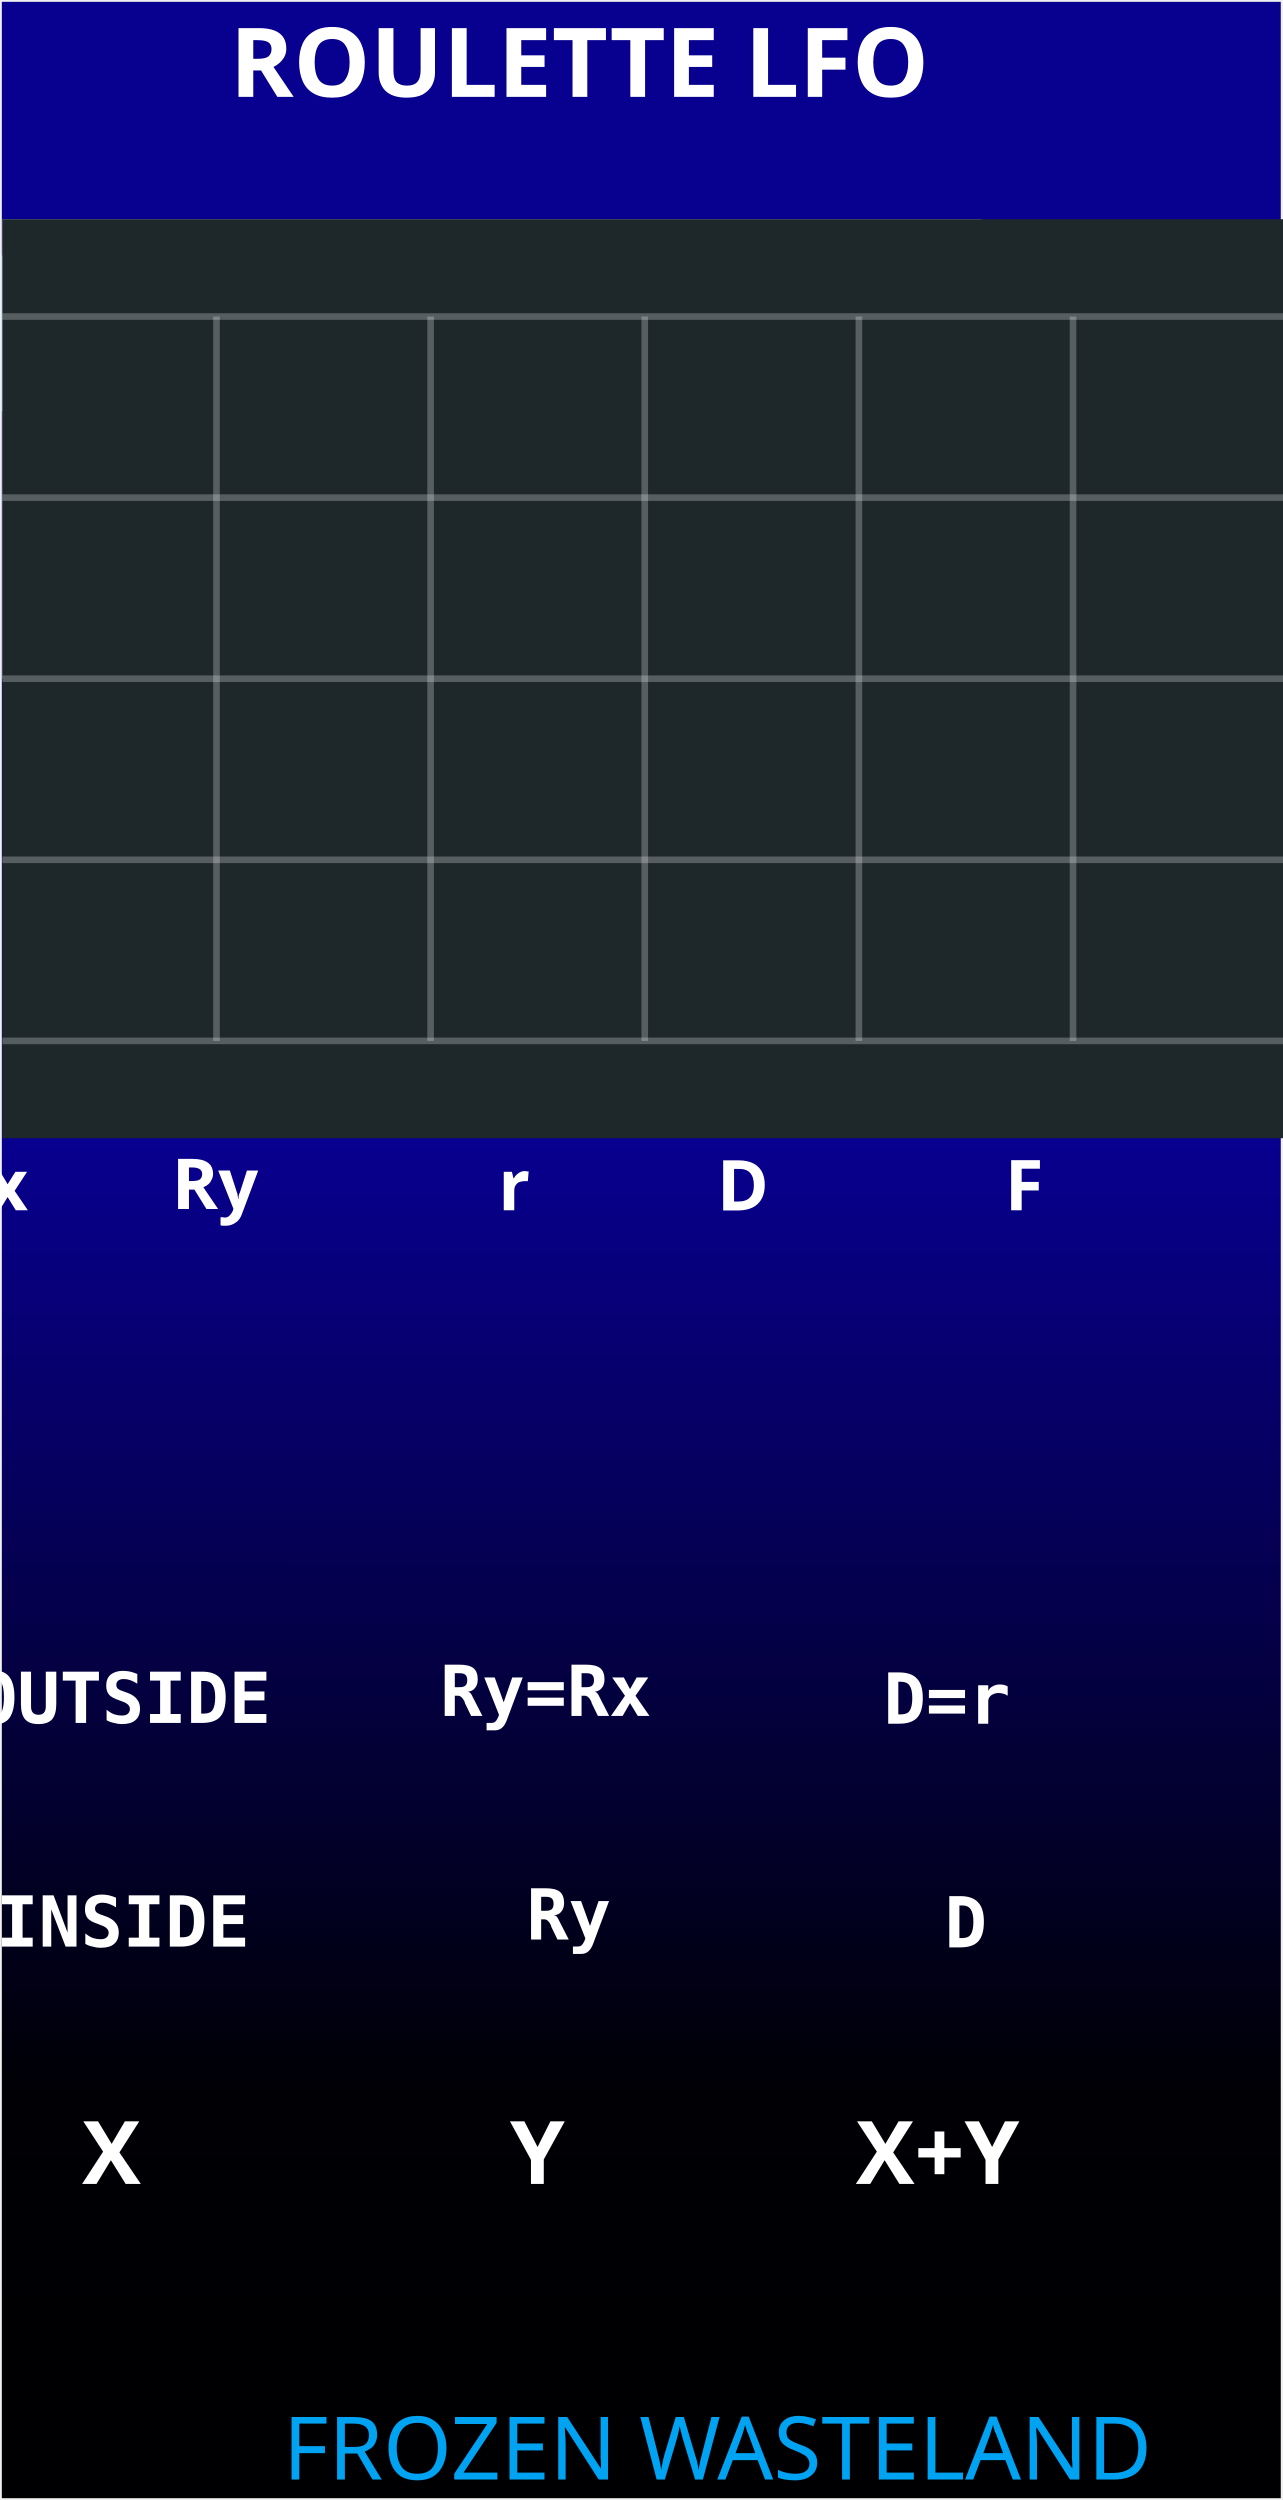
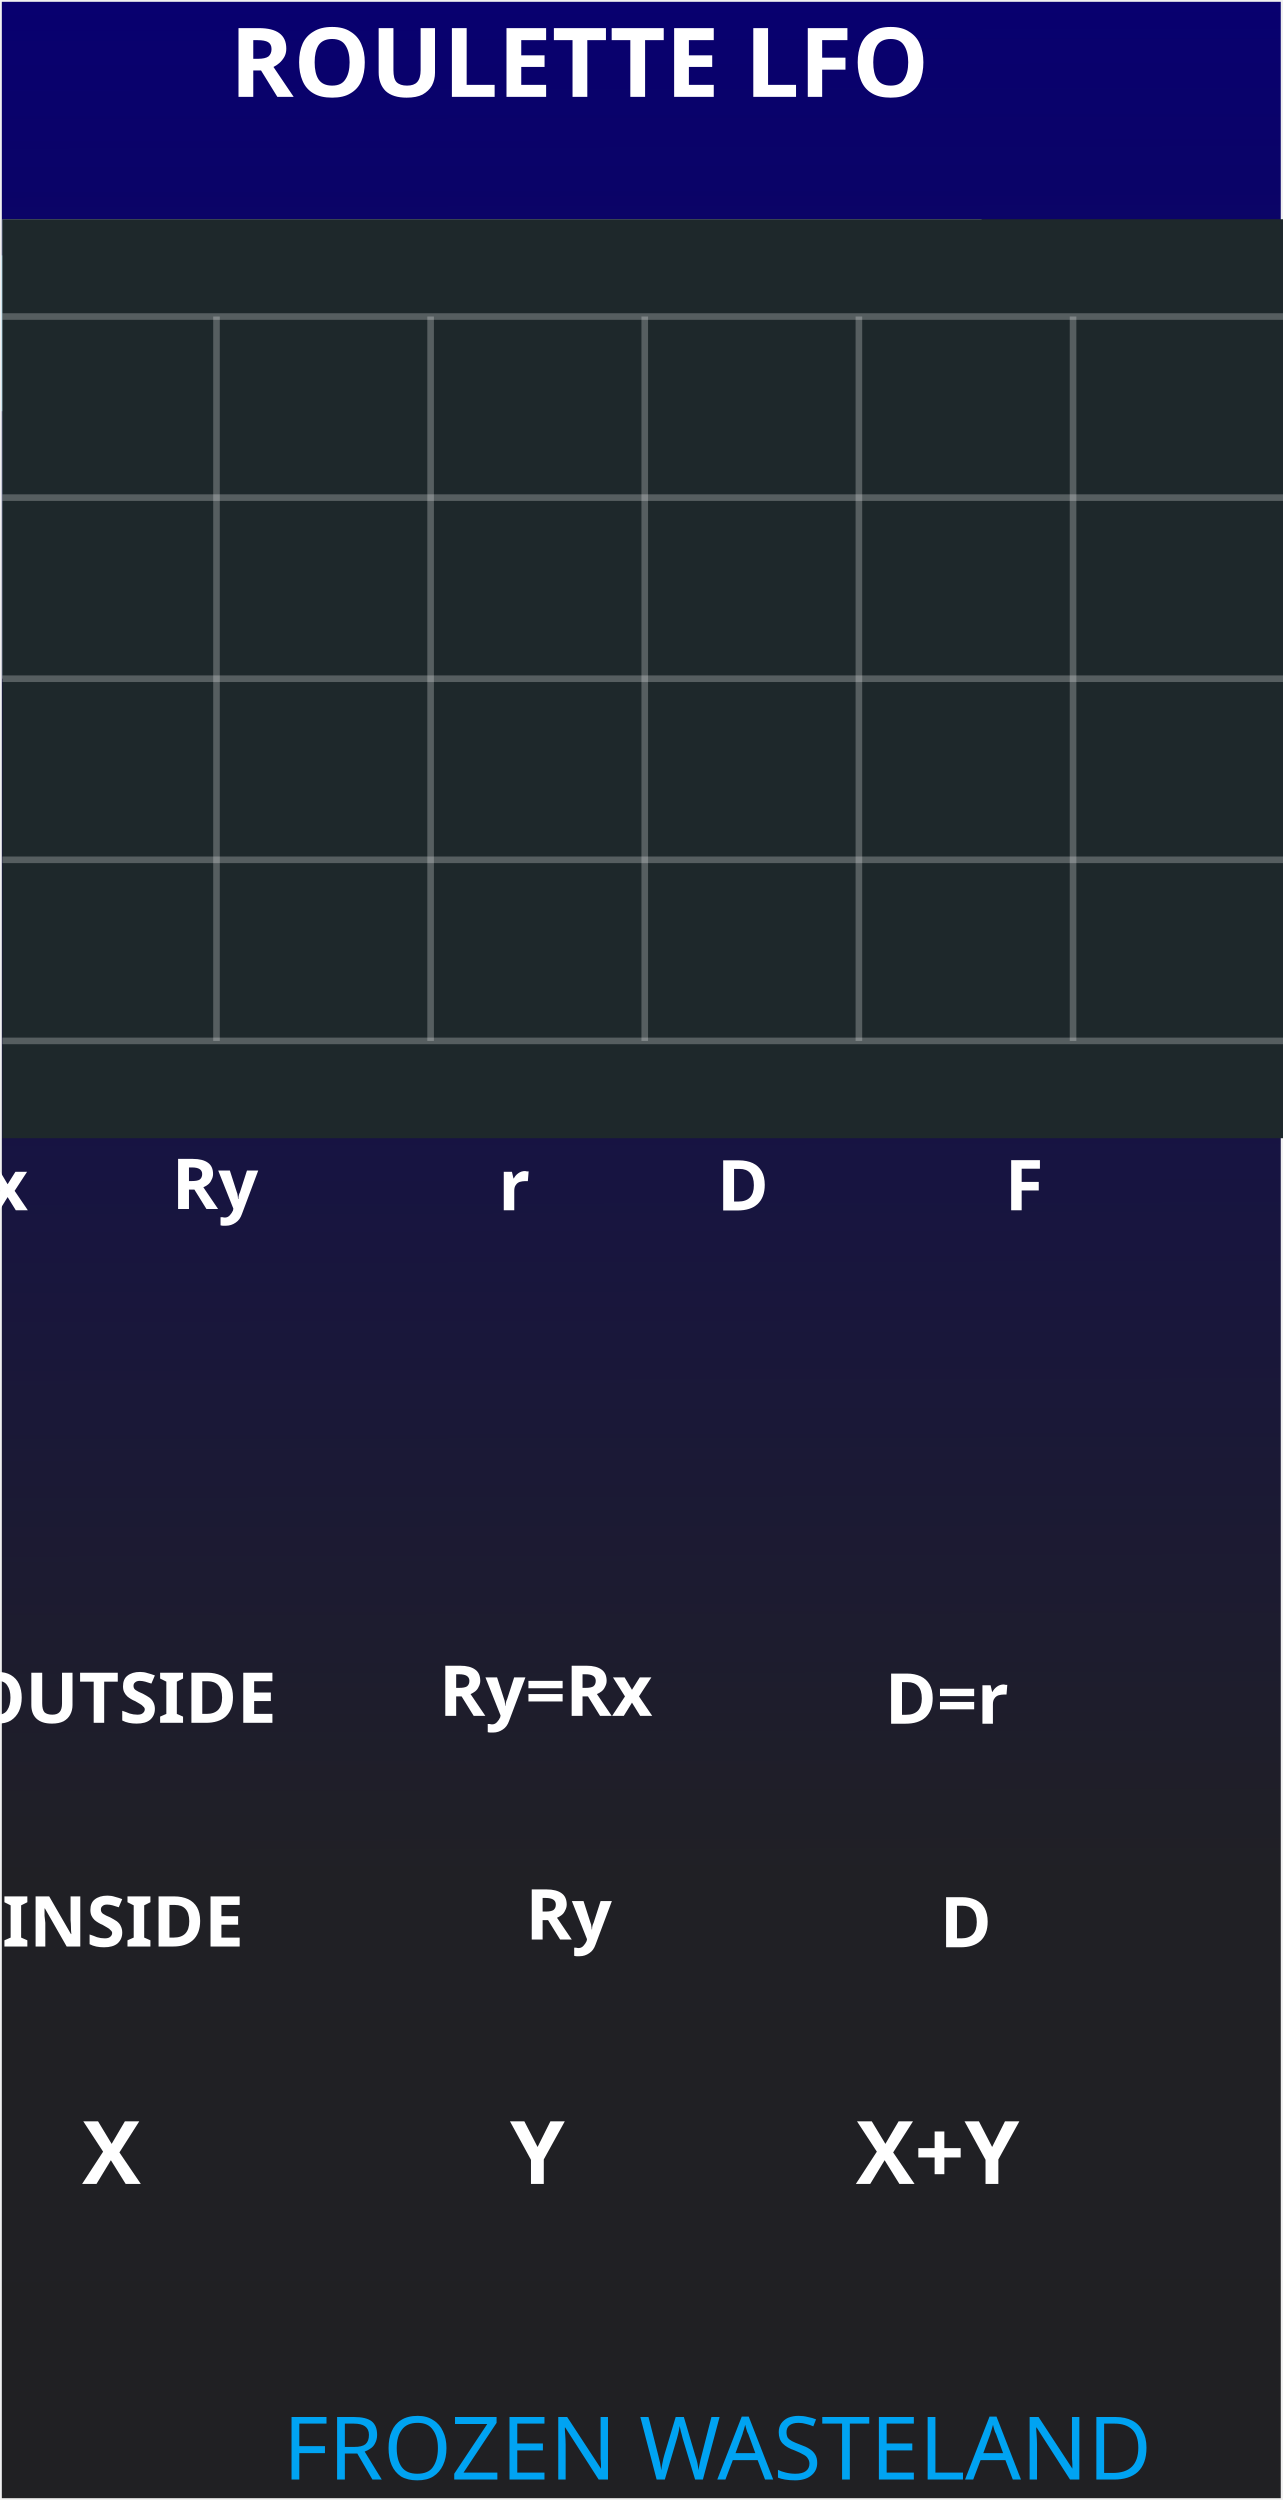
<svg xmlns="http://www.w3.org/2000/svg" xmlns:xlink="http://www.w3.org/1999/xlink" width="195" height="380" viewBox="0 0 51.594 100.542" version="1.1" id="svg11003">
  <defs id="defs10997">
    <linearGradient id="linearGradient4682">
-       <stop style="stop-color:#000002;stop-opacity:1;" offset="0" id="stop3387" />
-       <stop style="stop-color:#000005;stop-opacity:1;" offset=".3" id="stop3388" />
-       <stop style="stop-color:#08008f;stop-opacity:1;" offset="1" id="stop3389" />
+       <stop style="stop-color:#202022;stop-opacity:1;" offset="0" id="stop3387" />
+       <stop style="stop-color:#202025;stop-opacity:1;" offset=".3" id="stop3388" />
+       <stop style="stop-color:#08006f;stop-opacity:1;" offset="1" id="stop3389" />
    </linearGradient>
-     <linearGradient xlink:href="#linearGradient4682" id="linearGradient4684" x1="35.22" y1="150.858" x2="35.24" y2="96.164" gradientUnits="userSpaceOnUse" />
+     <linearGradient xlink:href="#linearGradient4682" id="linearGradient4684" x1="35.418" y1="158.333" x2="35.22" y2="50.462" gradientUnits="userSpaceOnUse" />
  </defs>
  <g id="layer1" transform="translate(-35.14631,-50.389)">
    <path id="path33493" d="M 35.22,50.462 H 86.655 V 150.858 H 35.22 Z m 0,0" style="fill:url(#linearGradient4684);fill-opacity:1;fill-rule:nonzero;stroke:none;stroke-width:0.315" />
    <text xml:space="preserve" style="font-style:normal;font-weight:normal;font-size:3.528px;line-height:1.25;font-family:sans-serif;letter-spacing:0px;word-spacing:0px;fill:#ffffff;fill-opacity:1;stroke:none;stroke-width:0.265" x="25.319" y="64.823" id="text5097">
      <tspan id="tspan5095" x="25.319" y="68.041" style="stroke-width:0.265" />
    </text>
    <text xml:space="preserve" style="font-style:normal;font-weight:normal;font-size:3.528px;line-height:1.25;font-family:sans-serif;text-align:center;letter-spacing:0px;word-spacing:0px;text-anchor:middle;fill:#ffffff;fill-opacity:1;stroke:none;stroke-width:0.265" x="60.745" y="54.284" id="text136">
-       <tspan id="tspan134" x="60.745" y="54.284" style="font-style:normal;font-variant:normal;font-weight:bold;font-stretch:normal;font-size:3.881px;font-family:Calibri;-inkscape-font-specification:'Calibri Bold';stroke-width:0.265">ROULETTE LFO</tspan>
+       <tspan id="tspan134" x="60.745" y="54.284" style="font-style:normal;font-variant:normal;font-weight:bold;font-stretch:normal;font-size:3.881px;font-family:'Labtop Secundo Wide';-inkscape-font-specification:'Labtop Secundo Wide Bold';stroke-width:0.265">ROULETTE LFO</tspan>
    </text>
    <text xml:space="preserve" style="font-style:normal;font-variant:normal;font-weight:bold;font-stretch:normal;font-size:3.528px;line-height:1.25;font-family:Consolas;-inkscape-font-specification:'Consolas Bold';text-align:center;letter-spacing:0px;word-spacing:0px;text-anchor:middle;fill:#ffffff;fill-opacity:1;stroke:none;stroke-width:0.265" x="39.833" y="99.064" id="text299">
-       <tspan id="tspan297" x="39.833" y="99.064" style="font-style:normal;font-variant:normal;font-weight:bold;font-stretch:normal;font-size:2.822px;font-family:Calibri;-inkscape-font-specification:'Calibri Bold';stroke-width:0.265">Rx</tspan>
+       <tspan id="tspan297" x="39.833" y="99.064" style="font-style:normal;font-variant:normal;font-weight:bold;font-stretch:normal;font-size:2.822px;font-family:'Labtop Secundo Wide';-inkscape-font-specification:'Labtop Secundo Wide Bold';stroke-width:0.265">Rx</tspan>
    </text>
    <text xml:space="preserve" style="font-style:normal;font-variant:normal;font-weight:bold;font-stretch:normal;font-size:3.528px;line-height:1.25;font-family:Consolas;-inkscape-font-specification:'Consolas Bold';text-align:center;letter-spacing:0px;word-spacing:0px;text-anchor:middle;fill:#ffffff;fill-opacity:1;stroke:none;stroke-width:0.265" x="61.139" y="99.064" id="text303">
-       <tspan id="tspan301" x="61.139" y="99.064" style="font-style:normal;font-variant:normal;font-weight:bold;font-stretch:normal;font-size:2.822px;font-family:Calibri;-inkscape-font-specification:'Calibri Bold';stroke-width:0.265">r</tspan>
+       <tspan id="tspan301" x="61.139" y="99.064" style="font-style:normal;font-variant:normal;font-weight:bold;font-stretch:normal;font-size:2.822px;font-family:'Labtop Secundo Wide';-inkscape-font-specification:'Labtop Secundo Wide Bold';stroke-width:0.265">r</tspan>
    </text>
    <text xml:space="preserve" style="font-style:normal;font-variant:normal;font-weight:bold;font-stretch:normal;font-size:3.528px;line-height:1.25;font-family:Consolas;-inkscape-font-specification:'Consolas Bold';text-align:center;letter-spacing:0px;word-spacing:0px;text-anchor:middle;fill:#ffffff;fill-opacity:1;stroke:none;stroke-width:0.265" x="70.336" y="99.072" id="text307">
-       <tspan id="tspan305" x="70.336" y="99.072" style="font-style:normal;font-variant:normal;font-weight:bold;font-stretch:normal;font-size:2.822px;font-family:Calibri;-inkscape-font-specification:'Calibri Bold';stroke-width:0.265">D</tspan>
+       <tspan id="tspan305" x="70.336" y="99.072" style="font-style:normal;font-variant:normal;font-weight:bold;font-stretch:normal;font-size:2.822px;font-family:'Labtop Secundo Wide';-inkscape-font-specification:'Labtop Secundo Wide Bold';stroke-width:0.265">D</tspan>
    </text>
    <text xml:space="preserve" style="font-style:normal;font-variant:normal;font-weight:bold;font-stretch:normal;font-size:3.528px;line-height:1.25;font-family:Consolas;-inkscape-font-specification:'Consolas Bold';text-align:center;letter-spacing:0px;word-spacing:0px;text-anchor:middle;fill:#ffffff;fill-opacity:1;stroke:none;stroke-width:0.265" x="81.647" y="99.064" id="text299-1">
-       <tspan id="tspan297-5" x="81.647" y="99.064" style="font-style:normal;font-variant:normal;font-weight:bold;font-stretch:normal;font-size:2.822px;font-family:Calibri;-inkscape-font-specification:'Calibri Bold';stroke-width:0.265">F</tspan>
+       <tspan id="tspan297-5" x="81.647" y="99.064" style="font-style:normal;font-variant:normal;font-weight:bold;font-stretch:normal;font-size:2.822px;font-family:'Labtop Secundo Wide';-inkscape-font-specification:'Labtop Secundo Wide Bold';stroke-width:0.265">F</tspan>
    </text>
    <text xml:space="preserve" style="font-style:normal;font-variant:normal;font-weight:bold;font-stretch:normal;font-size:3.528px;line-height:1.25;font-family:Consolas;-inkscape-font-specification:'Consolas Bold';text-align:center;letter-spacing:0px;word-spacing:0px;text-anchor:middle;fill:#ffffff;fill-opacity:1;stroke:none;stroke-width:0.265" x="44.936" y="138.22" id="text365">
-       <tspan id="tspan363" x="44.936" y="138.22" style="font-style:normal;font-variant:normal;font-weight:bold;font-stretch:normal;font-size:3.528px;font-family:Calibri;-inkscape-font-specification:'Calibri Bold';stroke-width:0.265">X</tspan>
+       <tspan id="tspan363" x="44.936" y="138.22" style="font-style:normal;font-variant:normal;font-weight:bold;font-stretch:normal;font-size:3.528px;font-family:'Labtop Secundo Wide';-inkscape-font-specification:'Labtop Secundo Wide Bold';stroke-width:0.265">X</tspan>
    </text>
    <text xml:space="preserve" style="font-style:normal;font-variant:normal;font-weight:bold;font-stretch:normal;font-size:3.528px;line-height:1.25;font-family:Consolas;-inkscape-font-specification:'Consolas Bold';text-align:center;letter-spacing:0px;word-spacing:0px;text-anchor:middle;fill:#ffffff;fill-opacity:1;stroke:none;stroke-width:0.265" x="62.068" y="138.22" id="text369">
-       <tspan id="tspan367" x="62.068" y="138.22" style="font-style:normal;font-variant:normal;font-weight:bold;font-stretch:normal;font-size:3.528px;font-family:Calibri;-inkscape-font-specification:'Calibri Bold';stroke-width:0.265">Y</tspan>
+       <tspan id="tspan367" x="62.068" y="138.22" style="font-style:normal;font-variant:normal;font-weight:bold;font-stretch:normal;font-size:3.528px;font-family:'Labtop Secundo Wide';-inkscape-font-specification:'Labtop Secundo Wide Bold';stroke-width:0.265">Y</tspan>
    </text>
    <text xml:space="preserve" style="font-style:normal;font-variant:normal;font-weight:bold;font-stretch:normal;font-size:3.528px;line-height:1.25;font-family:Consolas;-inkscape-font-specification:'Consolas Bold';text-align:center;letter-spacing:0px;word-spacing:0px;text-anchor:middle;fill:#ffffff;fill-opacity:1;stroke:none;stroke-width:0.265" x="66.103" y="146.53" id="text373">
      <tspan id="tspan371" x="66.103" y="149.591" style="font-size:2.117px;stroke-width:0.265" />
    </text>
    <rect style="fill:#cce6f1;fill-opacity:1;stroke-width:0.265" id="rect5490" width="15.107" height="6.267" x="35.193" y="60.66" />
    <rect style="fill:#cce6f1;fill-opacity:1;stroke-width:0.265" id="rect264" width="39.382" height="18.475" x="35.24" y="59.21" />
    <flowRoot xml:space="preserve" id="flowRoot250" style="fill:black;fill-opacity:1;stroke:none;font-family:Consolas;font-style:normal;font-weight:bold;font-size:13.333px;line-height:1.25;letter-spacing:0px;word-spacing:0px;text-anchor:middle;text-align:center;-inkscape-font-specification:'Consolas Bold';font-stretch:normal;font-variant:normal">
      <flowRegion id="flowRegion252">
        <rect id="rect254" width="3.182" height="16.971" x="78.135" y="118.901" />
      </flowRegion>
      <flowPara id="flowPara256" />
    </flowRoot>
    <path id="path38411" d="M 86.911,96.164 H 35.24 V 59.206 h 51.671 z m 0,0" style="fill:#1e282b;fill-opacity:1;fill-rule:nonzero;stroke:none;stroke-width:0.276" />
    <path id="path5509" d="M 35.24,63.119 H 86.911" style="clip-rule:nonzero;fill:none;stroke:#ffffff;stroke-width:0.265;stroke-linecap:butt;stroke-linejoin:miter;stroke-miterlimit:10;stroke-dasharray:none;stroke-opacity:0.251" />
    <path id="path5503" d="M 35.24,70.402 H 86.911" style="clip-rule:nonzero;fill:none;stroke:#ffffff;stroke-width:0.265;stroke-linecap:butt;stroke-linejoin:miter;stroke-miterlimit:10;stroke-dasharray:none;stroke-opacity:0.251" />
    <path id="path5497" d="M 35.24,84.968 H 86.911" style="clip-rule:nonzero;fill:none;stroke:#ffffff;stroke-width:0.265;stroke-linecap:butt;stroke-linejoin:miter;stroke-miterlimit:10;stroke-dasharray:none;stroke-opacity:0.251" />
    <path id="path5491" d="M 35.24,92.251 H 86.911" style="clip-rule:nonzero;fill:none;stroke:#ffffff;stroke-width:0.265;stroke-linecap:butt;stroke-linejoin:miter;stroke-miterlimit:10;stroke-dasharray:none;stroke-opacity:0.251" />
    <path id="path5305" d="M 35.24,77.685 H 86.911" style="clip-rule:nonzero;fill:none;stroke:#ffffff;stroke-width:0.265;stroke-linecap:butt;stroke-linejoin:miter;stroke-miterlimit:10;stroke-dasharray:none;stroke-opacity:0.251" />
    <path id="path4803" d="M 61.076,63.119 V 92.253" style="clip-rule:nonzero;fill:none;stroke:#ffffff;stroke-width:0.265;stroke-linecap:butt;stroke-linejoin:miter;stroke-miterlimit:10;stroke-dasharray:none;stroke-opacity:0.251" />
    <path id="path4797" d="M 69.688,63.119 V 92.253" style="clip-rule:nonzero;fill:none;stroke:#ffffff;stroke-width:0.265;stroke-linecap:butt;stroke-linejoin:miter;stroke-miterlimit:10;stroke-dasharray:none;stroke-opacity:0.251" />
    <path id="path4791" d="M 52.464,63.119 V 92.253" style="clip-rule:nonzero;fill:none;stroke:#ffffff;stroke-width:0.265;stroke-linecap:butt;stroke-linejoin:miter;stroke-miterlimit:10;stroke-dasharray:none;stroke-opacity:0.251" />
    <path id="path4785" d="M 43.853,63.119 V 92.253" style="clip-rule:nonzero;fill:none;stroke:#ffffff;stroke-width:0.265;stroke-linecap:butt;stroke-linejoin:miter;stroke-miterlimit:10;stroke-dasharray:none;stroke-opacity:0.251" />
    <path id="path4779" d="M 78.301,63.119 V 92.253" style="clip-rule:nonzero;fill:none;stroke:#ffffff;stroke-width:0.265;stroke-linecap:butt;stroke-linejoin:miter;stroke-miterlimit:10;stroke-dasharray:none;stroke-opacity:0.251" />
    <text xml:space="preserve" style="font-style:normal;font-variant:normal;font-weight:bold;font-stretch:normal;font-size:3.528px;line-height:1.25;font-family:Consolas;-inkscape-font-specification:'Consolas Bold';text-align:start;letter-spacing:0px;word-spacing:0px;text-anchor:start;fill:#00a3f2;fill-opacity:1;stroke:none;stroke-width:0.265" x="46.528" y="150.112" id="text3885-7">
      <tspan id="tspan3883-0" x="46.528" y="150.112" style="font-style:normal;font-variant:normal;font-weight:normal;font-stretch:normal;font-family:'Bradley Gratis';-inkscape-font-specification:'Bradley Gratis';text-align:start;text-anchor:start;stroke-width:0.265">FROZEN WASTELAND</tspan>
    </text>
    <text xml:space="preserve" style="font-style:normal;font-variant:normal;font-weight:bold;font-stretch:normal;font-size:3.528px;line-height:1.25;font-family:Consolas;-inkscape-font-specification:'Consolas Bold';text-align:center;letter-spacing:0px;word-spacing:0px;text-anchor:middle;fill:#ffffff;fill-opacity:1;stroke:none;stroke-width:0.265" x="61.075" y="98.742" id="text6637">
      <tspan id="tspan6635" x="61.075" y="101.803" style="stroke-width:0.265" />
    </text>
    <text xml:space="preserve" style="font-style:normal;font-variant:normal;font-weight:bold;font-stretch:normal;font-size:3.528px;line-height:1.25;font-family:Consolas;-inkscape-font-specification:'Consolas Bold';text-align:center;letter-spacing:0px;word-spacing:0px;text-anchor:middle;fill:#ffffff;fill-opacity:1;stroke:none;stroke-width:0.265" x="45.399" y="128.674" id="text6641">
-       <tspan id="tspan6639" x="45.399" y="128.674" style="font-size:2.822px;stroke-width:0.265">INSIDE</tspan>
+       <tspan id="tspan6639" x="45.399" y="128.674" style="font-size:2.822px;stroke-width:0.265;-inkscape-font-specification:'Labtop Secundo Wide Bold';font-family:'Labtop Secundo Wide';font-weight:bold;font-style:normal;font-stretch:normal;font-variant:normal">INSIDE</tspan>
    </text>
    <text xml:space="preserve" style="font-style:normal;font-variant:normal;font-weight:bold;font-stretch:normal;font-size:3.528px;line-height:1.25;font-family:Consolas;-inkscape-font-specification:'Consolas Bold';text-align:center;letter-spacing:0px;word-spacing:0px;text-anchor:middle;fill:#ffffff;fill-opacity:1;stroke:none;stroke-width:0.265" x="45.404" y="119.678" id="text6641-2">
-       <tspan id="tspan6639-1" x="45.404" y="119.678" style="font-size:2.822px;stroke-width:0.265">OUTSIDE</tspan>
+       <tspan id="tspan6639-1" x="45.404" y="119.678" style="font-size:2.822px;stroke-width:0.265;-inkscape-font-specification:'Labtop Secundo Wide Bold';font-family:'Labtop Secundo Wide';font-weight:bold;font-style:normal;font-stretch:normal;font-variant:normal">OUTSIDE</tspan>
    </text>
    <text xml:space="preserve" style="font-style:normal;font-variant:normal;font-weight:bold;font-stretch:normal;font-size:3.528px;line-height:1.25;font-family:Consolas;-inkscape-font-specification:'Consolas Bold';text-align:center;letter-spacing:0px;word-spacing:0px;text-anchor:middle;fill:#ffffff;fill-opacity:1;stroke:none;stroke-width:0.265" x="78.538" y="119.71" id="text6663">
-       <tspan id="tspan6661" x="78.538" y="119.71" style="font-size:2.822px;stroke-width:0.265">D=r</tspan>
+       <tspan id="tspan6661" x="78.538" y="119.71" style="font-size:2.822px;stroke-width:0.265;-inkscape-font-specification:'Labtop Secundo Wide Bold';font-family:'Labtop Secundo Wide';font-weight:bold;font-style:normal;font-stretch:normal;font-variant:normal">D=r</tspan>
    </text>
    <text xml:space="preserve" style="font-style:normal;font-variant:normal;font-weight:bold;font-stretch:normal;font-size:2.822px;line-height:1.25;font-family:Consolas;-inkscape-font-specification:'Consolas Bold';text-align:center;letter-spacing:0px;word-spacing:0px;text-anchor:middle;fill:#ffffff;fill-opacity:1;stroke:none;stroke-width:0.265" x="78.236" y="128.706" id="text6667">
-       <tspan id="tspan6665" x="78.236" y="128.706" style="stroke-width:0.265">D</tspan>
+       <tspan id="tspan6665" x="78.236" y="128.706" style="stroke-width:0.265;-inkscape-font-specification:'Labtop Secundo Wide Bold';font-family:'Labtop Secundo Wide';font-weight:bold;font-style:normal;font-stretch:normal;font-variant:normal">D</tspan>
    </text>
    <text xml:space="preserve" style="font-style:normal;font-variant:normal;font-weight:bold;font-stretch:normal;font-size:3.528px;line-height:1.25;font-family:Consolas;-inkscape-font-specification:'Consolas Bold';text-align:center;letter-spacing:0px;word-spacing:0px;text-anchor:middle;fill:#ffffff;fill-opacity:1;stroke:none;stroke-width:0.265" x="62.403" y="119.396" id="text6663-6">
-       <tspan id="tspan6661-9" x="62.403" y="119.396" style="font-size:2.822px;stroke-width:0.265">Ry=Rx</tspan>
+       <tspan id="tspan6661-9" x="62.403" y="119.396" style="font-size:2.822px;stroke-width:0.265;-inkscape-font-specification:'Labtop Secundo Wide Bold';font-family:'Labtop Secundo Wide';font-weight:bold;font-style:normal;font-stretch:normal;font-variant:normal">Ry=Rx</tspan>
    </text>
    <text xml:space="preserve" style="font-style:normal;font-variant:normal;font-weight:bold;font-stretch:normal;font-size:2.822px;line-height:1.25;font-family:Consolas;-inkscape-font-specification:'Consolas Bold';text-align:center;letter-spacing:0px;word-spacing:0px;text-anchor:middle;fill:#ffffff;fill-opacity:1;stroke:none;stroke-width:0.265" x="62.263" y="128.391" id="text6667-0">
-       <tspan id="tspan6665-0" x="62.263" y="128.391" style="stroke-width:0.265">Ry</tspan>
+       <tspan id="tspan6665-0" x="62.263" y="128.391" style="stroke-width:0.265;-inkscape-font-specification:'Labtop Secundo Wide Bold';font-family:'Labtop Secundo Wide';font-weight:bold;font-style:normal;font-stretch:normal;font-variant:normal">Ry</tspan>
    </text>
    <text xml:space="preserve" style="font-style:normal;font-variant:normal;font-weight:bold;font-stretch:normal;font-size:3.528px;line-height:1.25;font-family:Consolas;-inkscape-font-specification:'Consolas Bold';text-align:center;letter-spacing:0px;word-spacing:0px;text-anchor:middle;fill:#ffffff;fill-opacity:1;stroke:none;stroke-width:0.265" x="78.162" y="138.22" id="text369-2">
-       <tspan id="tspan367-9" x="78.162" y="138.22" style="font-style:normal;font-variant:normal;font-weight:bold;font-stretch:normal;font-size:3.528px;font-family:Calibri;-inkscape-font-specification:'Calibri Bold';stroke-width:0.265">X+Y</tspan>
+       <tspan id="tspan367-9" x="78.162" y="138.22" style="font-style:normal;font-variant:normal;font-weight:bold;font-stretch:normal;font-size:3.528px;font-family:'Labtop Secundo Wide';-inkscape-font-specification:'Labtop Secundo Wide Bold';stroke-width:0.265">X+Y</tspan>
    </text>
    <text xml:space="preserve" style="font-style:normal;font-variant:normal;font-weight:bold;font-stretch:normal;font-size:3.528px;line-height:1.25;font-family:Consolas;-inkscape-font-specification:'Consolas Bold';text-align:center;letter-spacing:0px;word-spacing:0px;text-anchor:middle;fill:#ffffff;fill-opacity:1;stroke:none;stroke-width:0.265" x="49.102" y="99.012" id="text299-6">
-       <tspan id="tspan297-8" x="49.102" y="99.012" style="font-style:normal;font-variant:normal;font-weight:bold;font-stretch:normal;font-size:2.822px;font-family:Calibri;-inkscape-font-specification:'Calibri Bold';stroke-width:0.265">Ry</tspan>
+       <tspan id="tspan297-8" x="49.102" y="99.012" style="font-style:normal;font-variant:normal;font-weight:bold;font-stretch:normal;font-size:2.822px;font-family:'Labtop Secundo Wide';-inkscape-font-specification:'Labtop Secundo Wide Bold';stroke-width:0.265">Ry</tspan>
    </text>
  </g>
</svg>
